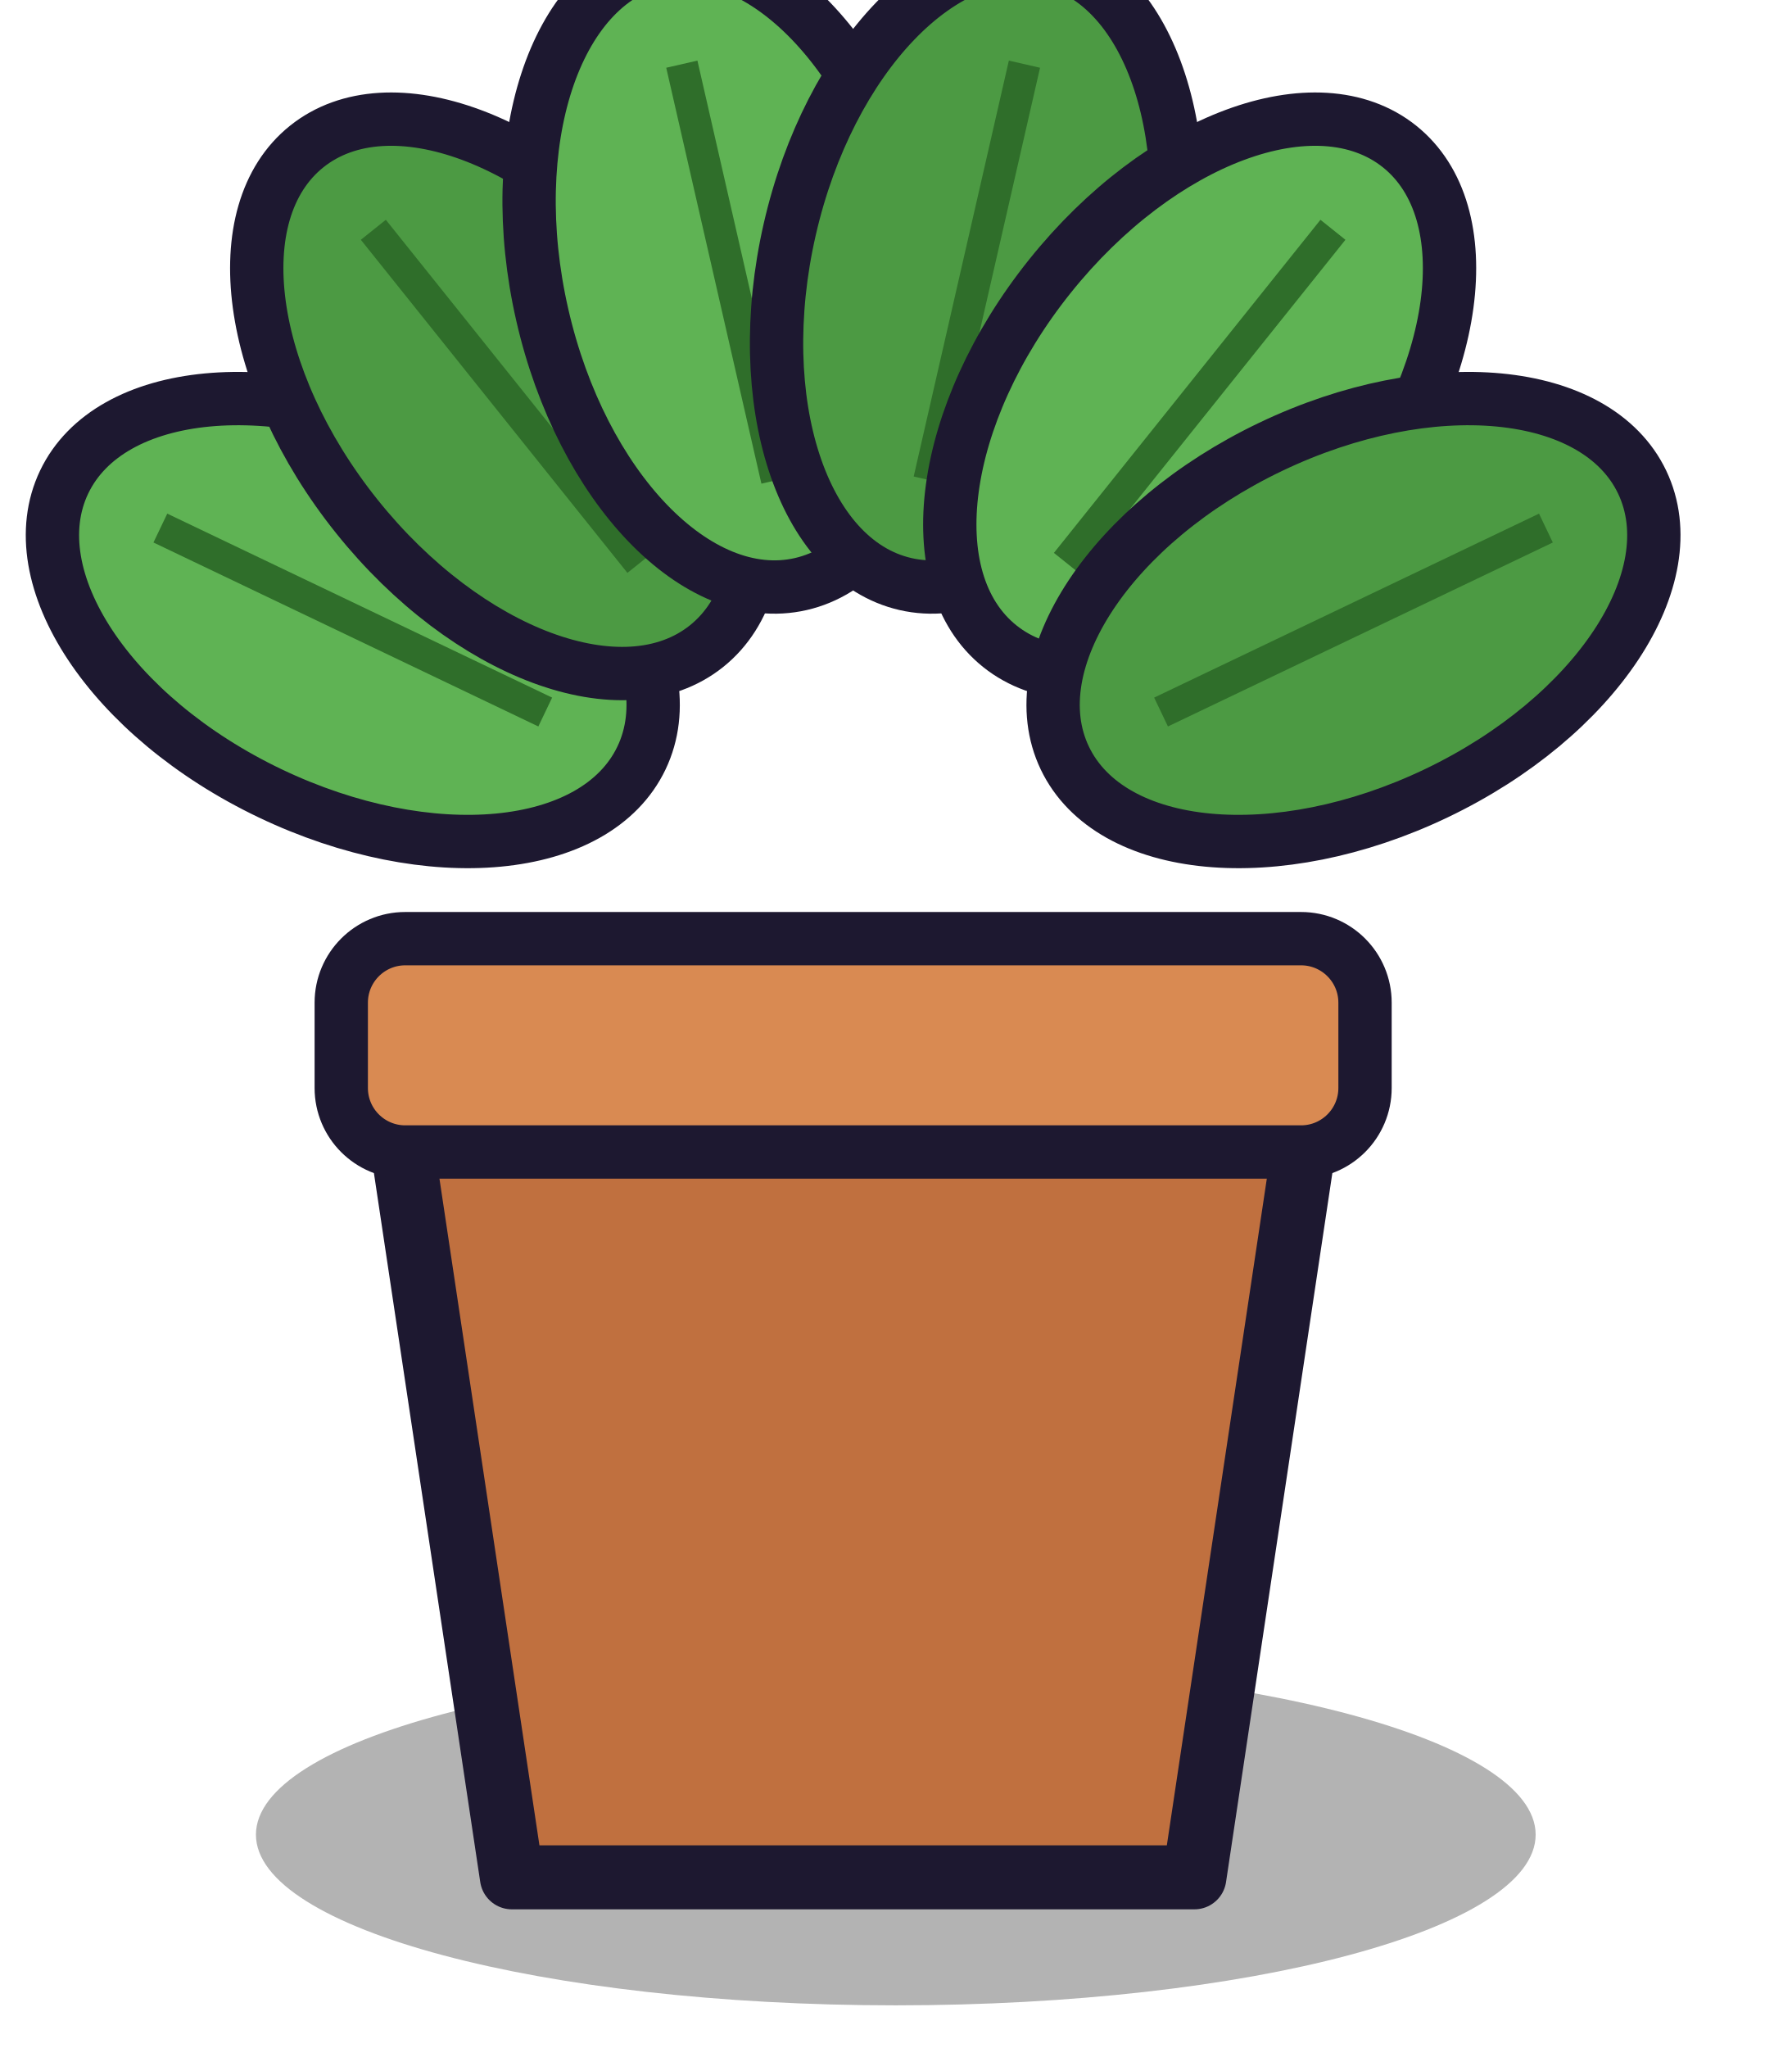
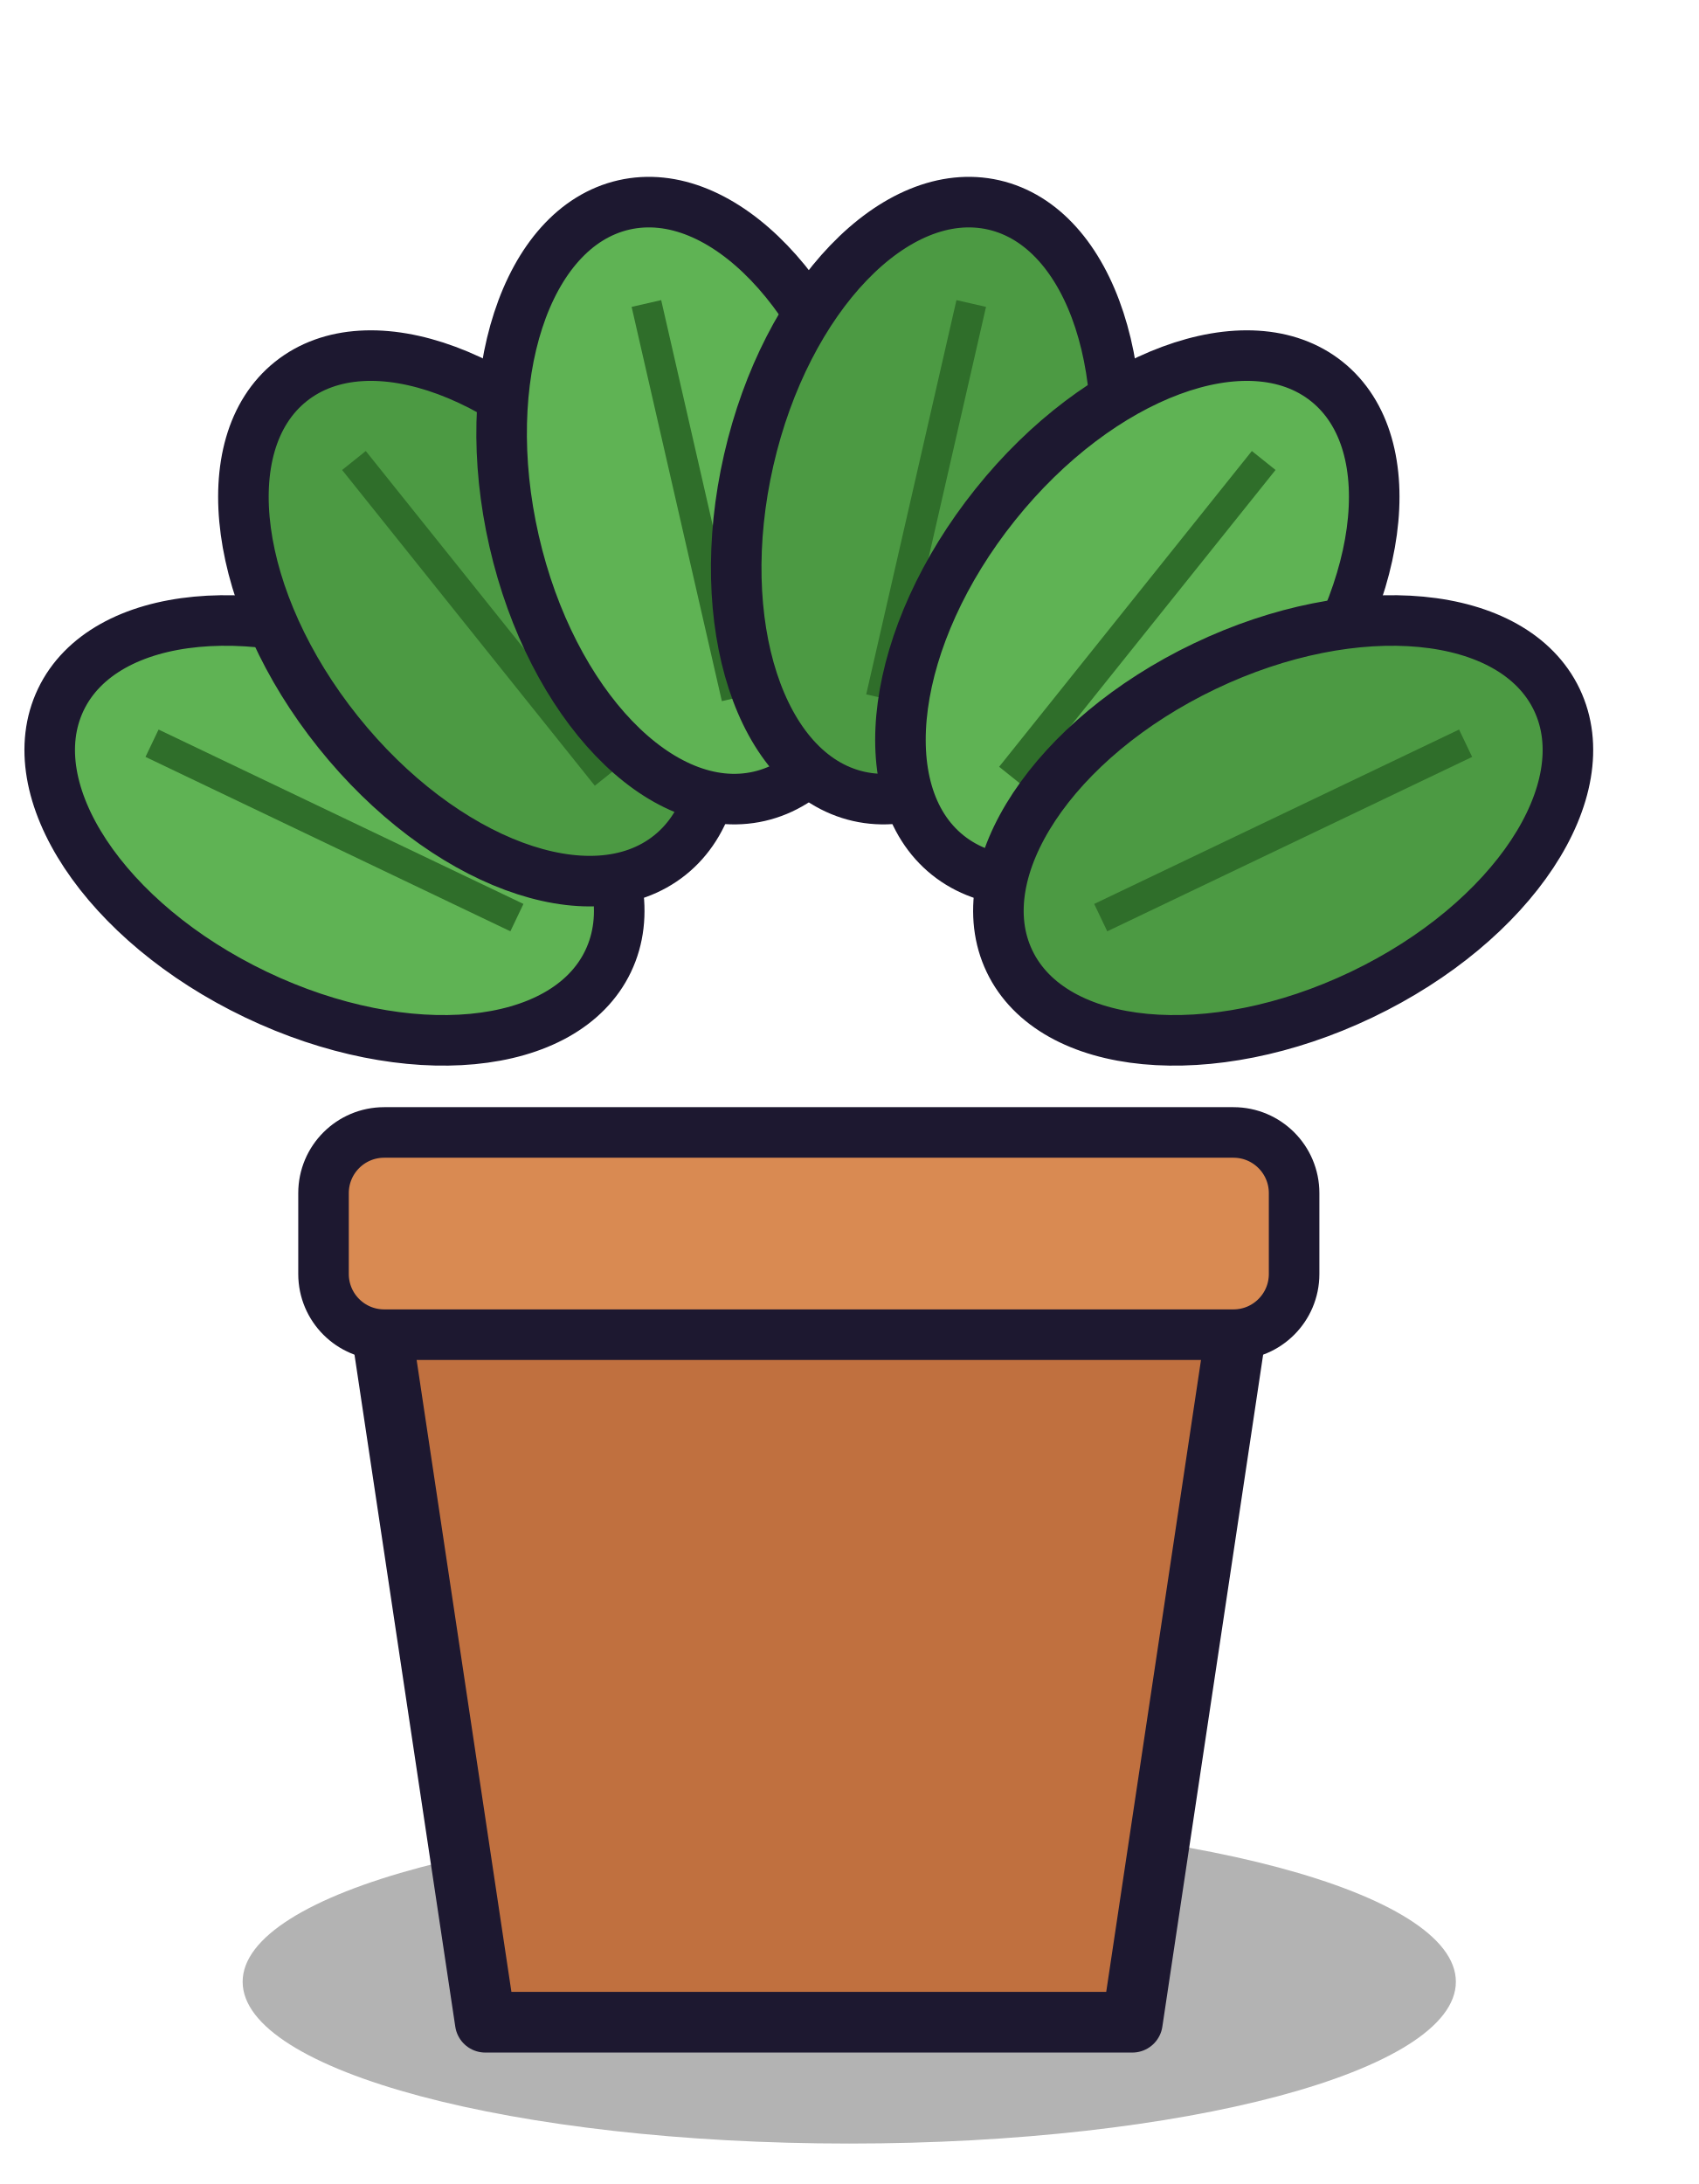
- <svg xmlns="http://www.w3.org/2000/svg" width="84" height="96" viewBox="10 0 84 96">
+ <svg xmlns="http://www.w3.org/2000/svg" width="84" height="108" viewBox="10 -12 84 108">
  <ellipse cx="52" cy="86" rx="30" ry="8" fill="#000" opacity="0.3" />
  <ellipse cx="26.541" cy="29.065" rx="9" ry="15" transform="rotate(-64.45775 26.54104 29.0647)" fill="#5fb354" stroke="#1d1830" stroke-width="2.5" stroke-linejoin="round" stroke-linecap="round" />
  <path d="M26.541 19.065 L26.541 39.065" transform="rotate(-64.45775 26.54104 29.0647)" stroke="#2f6e2a" stroke-width="1.5" />
  <ellipse cx="33.753" cy="18.579" rx="9" ry="15" transform="rotate(-38.67465 33.75267 18.57879)" fill="#4c9a43" stroke="#1d1830" stroke-width="2.5" stroke-linejoin="round" stroke-linecap="round" />
  <path d="M33.753 8.579 L33.753 28.579" transform="rotate(-38.67465 33.75267 18.57879)" stroke="#2f6e2a" stroke-width="1.5" />
  <ellipse cx="44.199" cy="12.756" rx="9" ry="15" transform="rotate(-12.89155 44.19923 12.75618)" fill="#5fb354" stroke="#1d1830" stroke-width="2.5" stroke-linejoin="round" stroke-linecap="round" />
  <path d="M44.199 2.756 L44.199 22.756" transform="rotate(-12.89155 44.19923 12.75618)" stroke="#2f6e2a" stroke-width="1.5" />
  <ellipse cx="55.801" cy="12.756" rx="9" ry="15" transform="rotate(12.89155 55.80077 12.75618)" fill="#4c9a43" stroke="#1d1830" stroke-width="2.5" stroke-linejoin="round" stroke-linecap="round" />
  <path d="M55.801 2.756 L55.801 22.756" transform="rotate(12.89155 55.80077 12.75618)" stroke="#2f6e2a" stroke-width="1.5" />
  <ellipse cx="66.247" cy="18.579" rx="9" ry="15" transform="rotate(38.67465 66.24733 18.57879)" fill="#5fb354" stroke="#1d1830" stroke-width="2.5" stroke-linejoin="round" stroke-linecap="round" />
  <path d="M66.247 8.579 L66.247 28.579" transform="rotate(38.67465 66.24733 18.57879)" stroke="#2f6e2a" stroke-width="1.5" />
  <ellipse cx="73.459" cy="29.065" rx="9" ry="15" transform="rotate(64.45775 73.45896 29.0647)" fill="#4c9a43" stroke="#1d1830" stroke-width="2.5" stroke-linejoin="round" stroke-linecap="round" />
  <path d="M73.459 19.065 L73.459 39.065" transform="rotate(64.45775 73.45896 29.0647)" stroke="#2f6e2a" stroke-width="1.5" />
  <path d="M28 48 L72 48 L66 88 L34 88 Z" fill="#c0703f" stroke="#1d1830" stroke-width="3" stroke-linejoin="round" stroke-linecap="round" />
  <rect x="26" y="44" width="48" height="10" rx="3" fill="#d98a52" stroke="#1d1830" stroke-width="2.5" stroke-linejoin="round" stroke-linecap="round" />
</svg>
